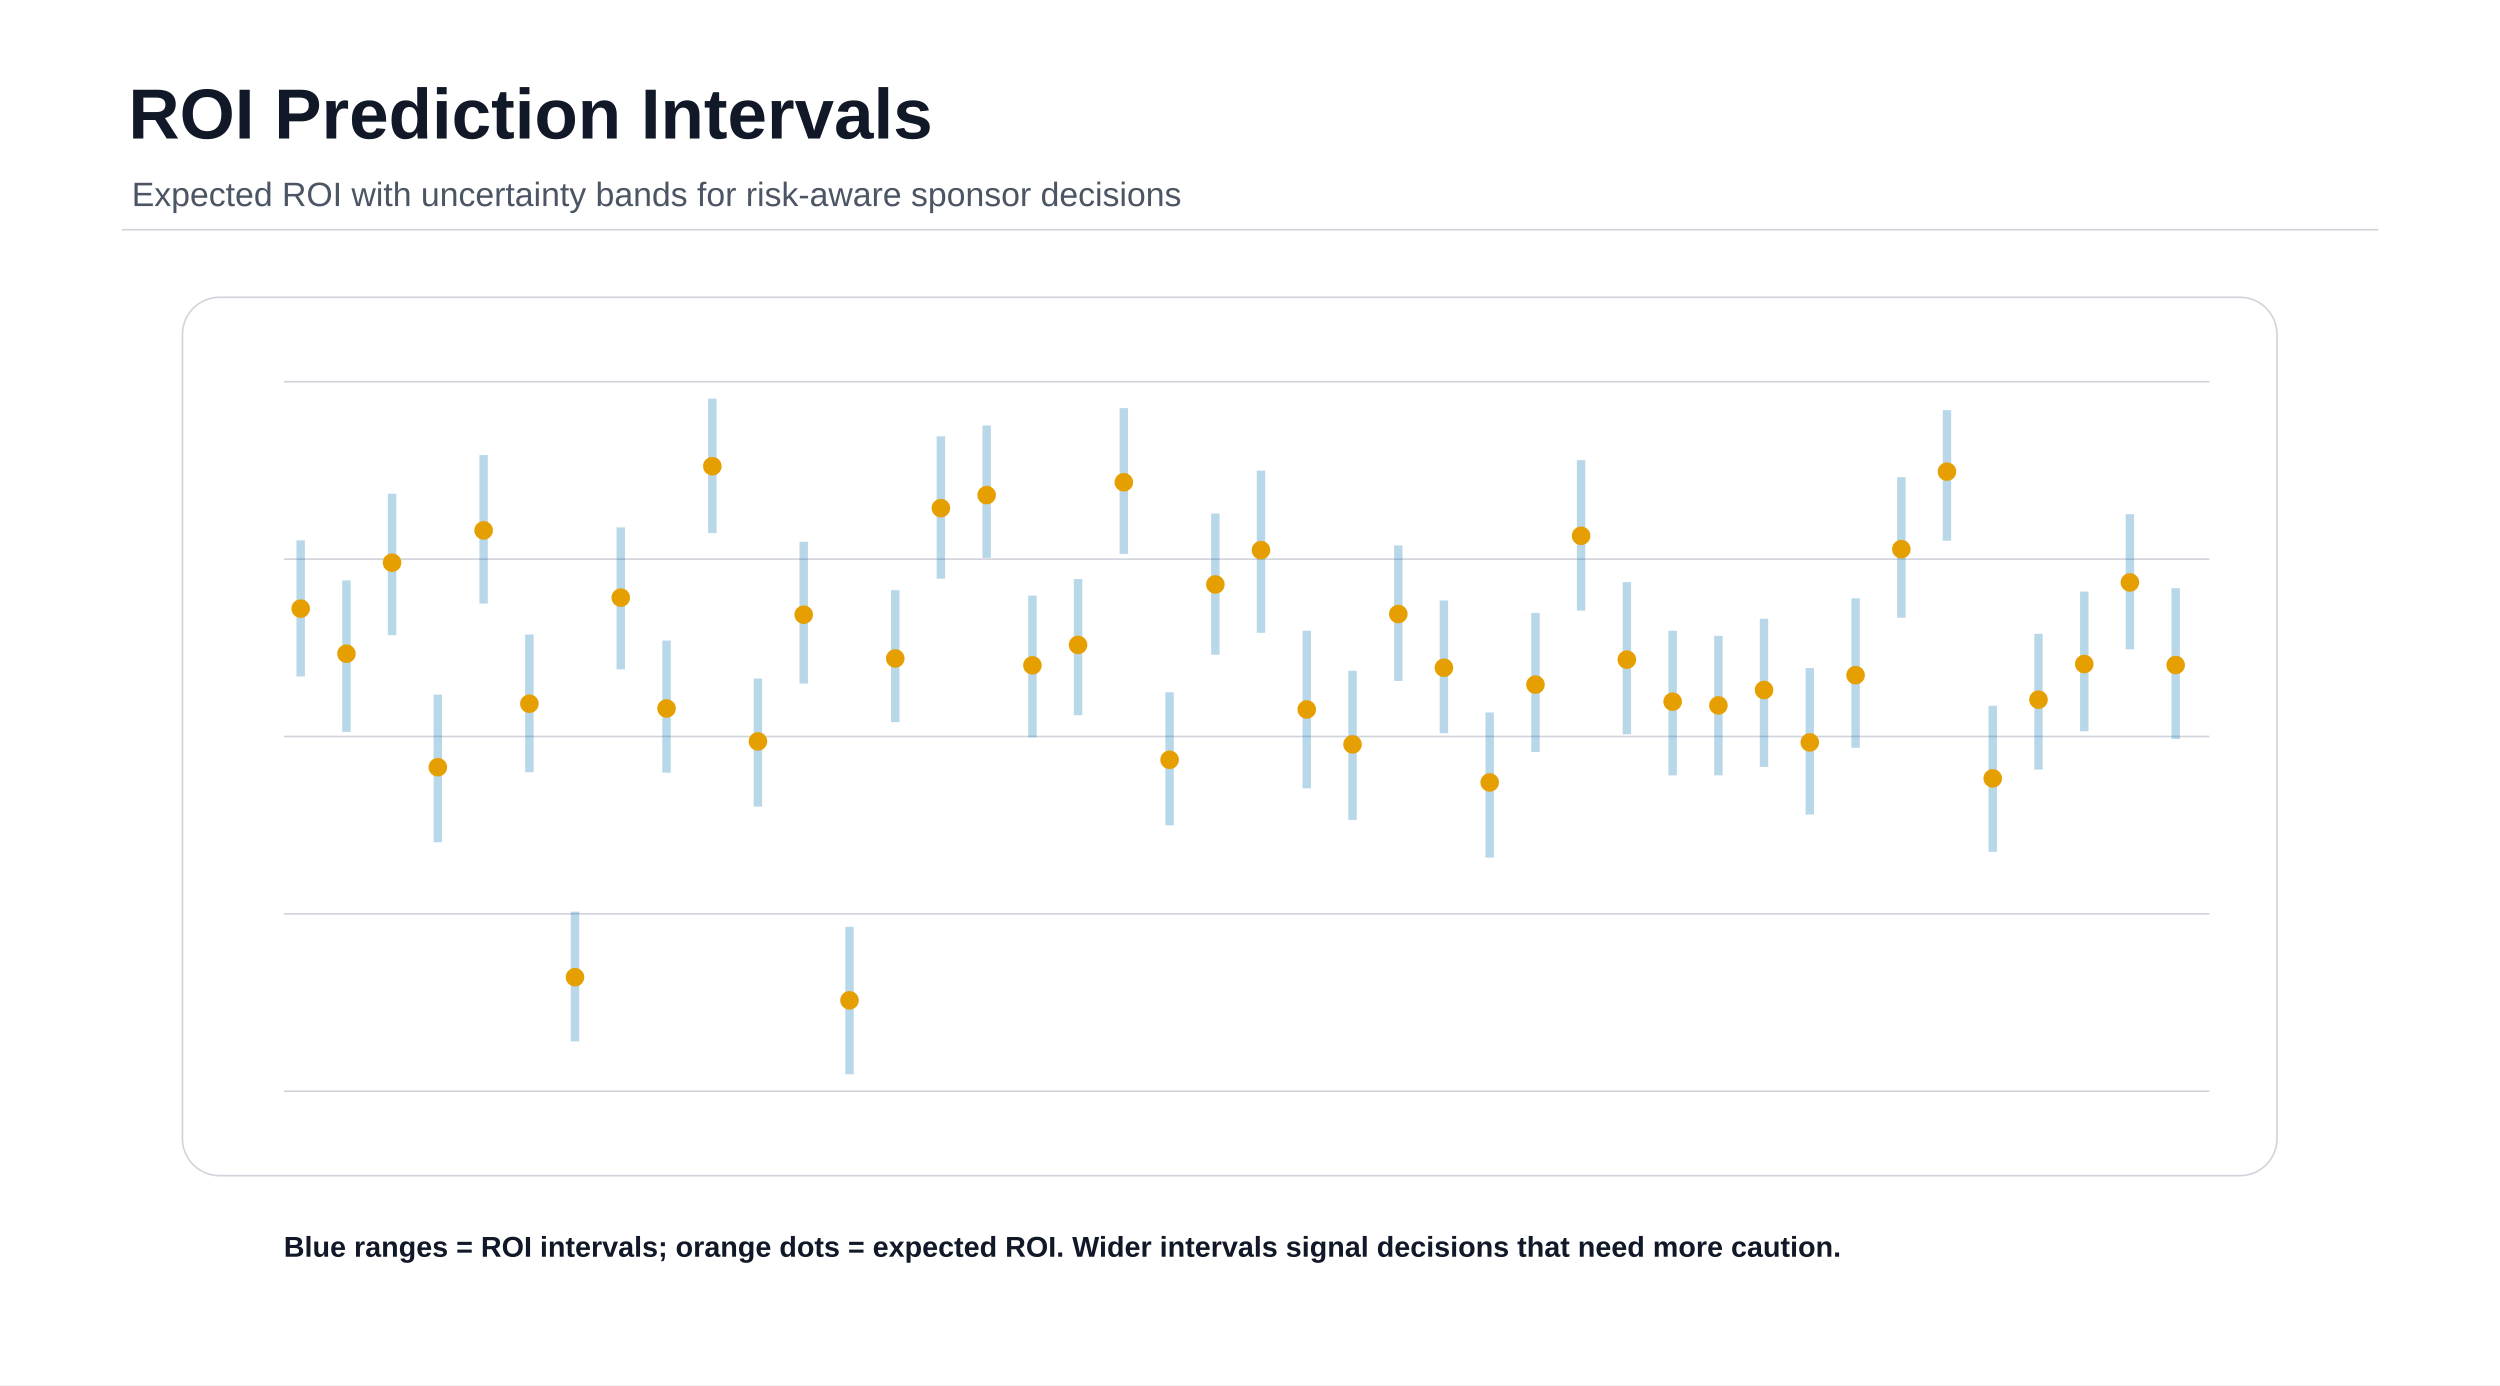
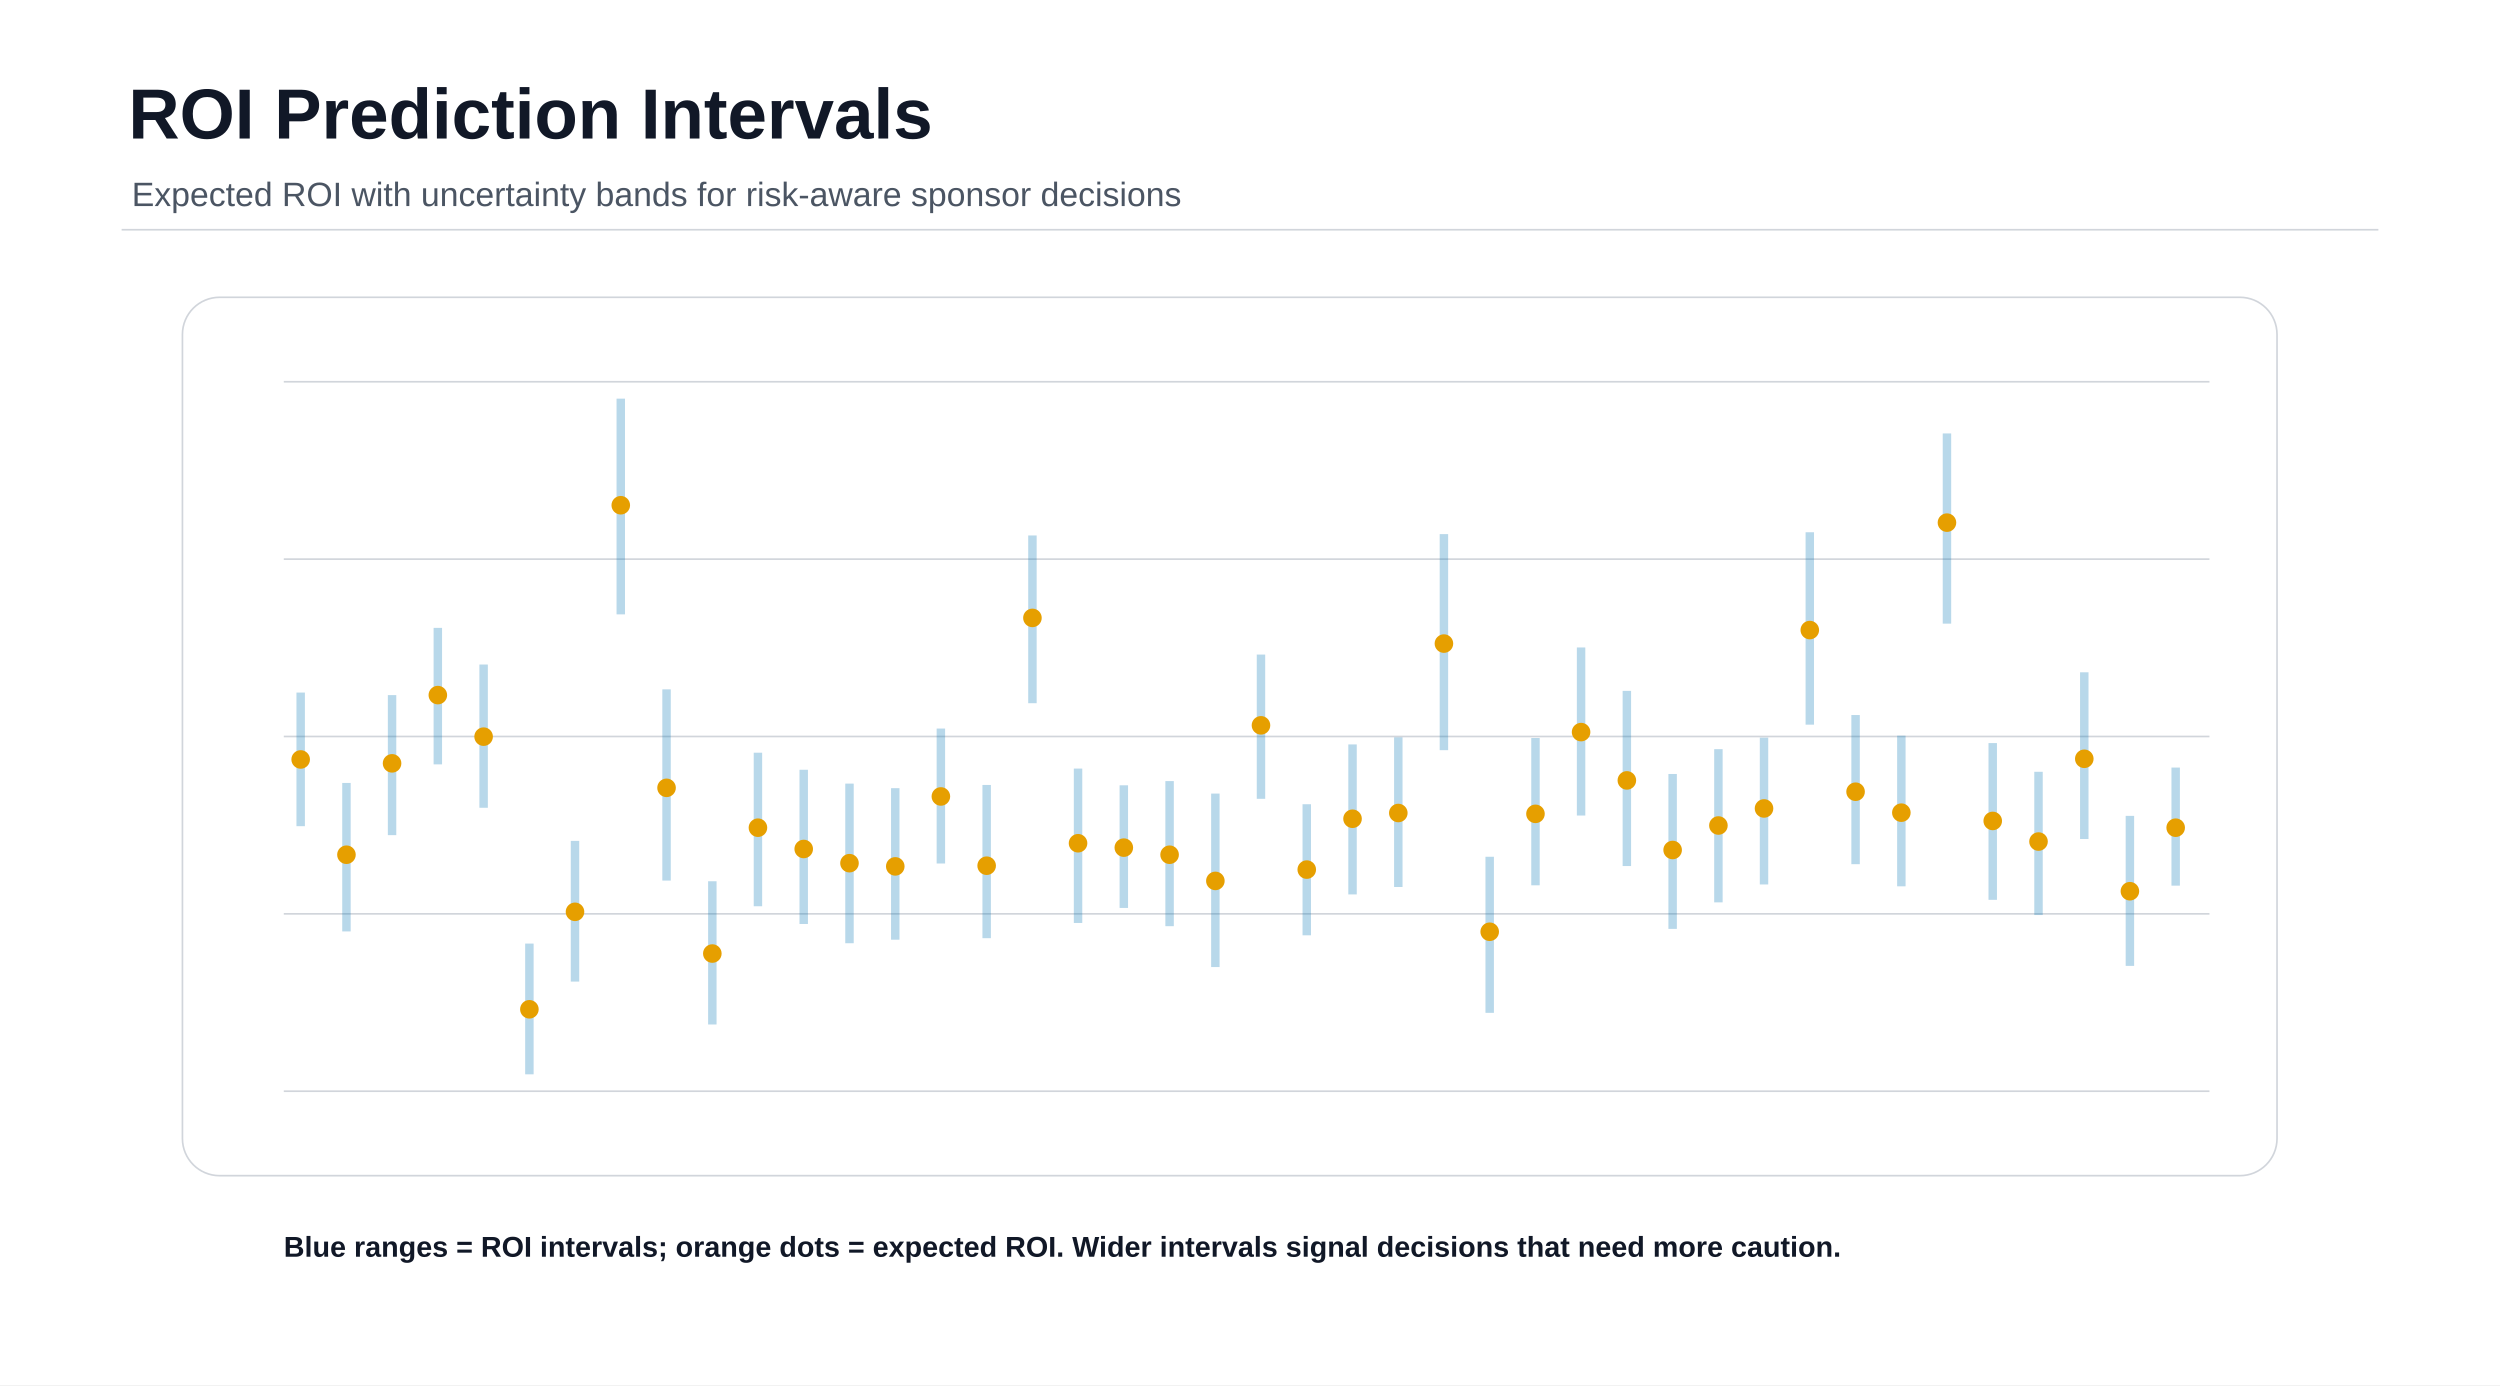
<svg xmlns="http://www.w3.org/2000/svg" width="1480" height="820" viewBox="0 0 1480 820">
  <rect width="1480" height="820" fill="#ffffff" />
  <line x1="72" y1="136" x2="1408" y2="136" stroke="#d1d5db" stroke-width="1" />
  <style>
    .title { font: 700 42px Arial, Helvetica, sans-serif; fill: #111827; }
    .subtitle { font: 400 20px Arial, Helvetica, sans-serif; fill: #4b5563; }
    .h { font: 700 23px Arial, Helvetica, sans-serif; fill: #111827; }
    .label { font: 600 17px Arial, Helvetica, sans-serif; fill: #111827; }
    .small { font: 400 15px Arial, Helvetica, sans-serif; fill: #4b5563; }
    .tiny { font: 400 12px Arial, Helvetica, sans-serif; fill: #4b5563; }
    .white { fill: #ffffff; }
  </style>
  <text x="76" y="82" class="title">ROI Prediction Intervals</text>
  <text x="78" y="122" class="subtitle">Expected ROI with uncertainty bands for risk-aware sponsor decisions</text>
  <rect x="108" y="176" width="1240" height="520" rx="22" fill="#ffffff" stroke="#d1d5db" />
  <line x1="168" y1="226.0" x2="1308" y2="226.0" stroke="#d1d5db" stroke-width="1" />
  <line x1="168" y1="331.0" x2="1308" y2="331.0" stroke="#d1d5db" stroke-width="1" />
  <line x1="168" y1="436.0" x2="1308" y2="436.0" stroke="#d1d5db" stroke-width="1" />
  <line x1="168" y1="541.0" x2="1308" y2="541.0" stroke="#d1d5db" stroke-width="1" />
  <line x1="168" y1="646.0" x2="1308" y2="646.0" stroke="#d1d5db" stroke-width="1" />
-   <line x1="178.0" y1="319.9" x2="178.0" y2="400.5" stroke="#0072B2" stroke-width="5" opacity=".28" />
-   <circle cx="178.0" cy="360.3" r="5.5" fill="#E69F00" />
-   <line x1="205.1" y1="343.6" x2="205.1" y2="433.3" stroke="#0072B2" stroke-width="5" opacity=".28" />
-   <circle cx="205.1" cy="387.0" r="5.5" fill="#E69F00" />
-   <line x1="232.1" y1="292.3" x2="232.1" y2="376.0" stroke="#0072B2" stroke-width="5" opacity=".28" />
-   <circle cx="232.1" cy="333.1" r="5.5" fill="#E69F00" />
-   <line x1="259.2" y1="411.2" x2="259.2" y2="498.6" stroke="#0072B2" stroke-width="5" opacity=".28" />
-   <circle cx="259.2" cy="454.2" r="5.5" fill="#E69F00" />
-   <line x1="286.3" y1="269.4" x2="286.3" y2="357.3" stroke="#0072B2" stroke-width="5" opacity=".28" />
-   <circle cx="286.3" cy="314.0" r="5.5" fill="#E69F00" />
-   <line x1="313.4" y1="375.6" x2="313.4" y2="457.2" stroke="#0072B2" stroke-width="5" opacity=".28" />
-   <circle cx="313.4" cy="416.6" r="5.5" fill="#E69F00" />
-   <line x1="340.4" y1="539.7" x2="340.4" y2="616.5" stroke="#0072B2" stroke-width="5" opacity=".28" />
-   <circle cx="340.4" cy="578.5" r="5.5" fill="#E69F00" />
-   <line x1="367.5" y1="312.2" x2="367.5" y2="396.3" stroke="#0072B2" stroke-width="5" opacity=".28" />
-   <circle cx="367.5" cy="353.8" r="5.5" fill="#E69F00" />
-   <line x1="394.6" y1="379.2" x2="394.6" y2="457.4" stroke="#0072B2" stroke-width="5" opacity=".28" />
-   <circle cx="394.6" cy="419.4" r="5.5" fill="#E69F00" />
-   <line x1="421.7" y1="236.0" x2="421.7" y2="315.6" stroke="#0072B2" stroke-width="5" opacity=".28" />
-   <circle cx="421.7" cy="276.0" r="5.5" fill="#E69F00" />
-   <line x1="448.7" y1="401.7" x2="448.7" y2="477.5" stroke="#0072B2" stroke-width="5" opacity=".28" />
-   <circle cx="448.7" cy="438.9" r="5.5" fill="#E69F00" />
-   <line x1="475.8" y1="320.7" x2="475.8" y2="404.7" stroke="#0072B2" stroke-width="5" opacity=".28" />
-   <circle cx="475.8" cy="363.9" r="5.5" fill="#E69F00" />
-   <line x1="502.9" y1="548.7" x2="502.9" y2="636.0" stroke="#0072B2" stroke-width="5" opacity=".28" />
-   <circle cx="502.9" cy="592.2" r="5.5" fill="#E69F00" />
-   <line x1="530.0" y1="349.4" x2="530.0" y2="427.5" stroke="#0072B2" stroke-width="5" opacity=".28" />
-   <circle cx="530.0" cy="389.8" r="5.5" fill="#E69F00" />
-   <line x1="557.0" y1="258.3" x2="557.0" y2="342.6" stroke="#0072B2" stroke-width="5" opacity=".28" />
-   <circle cx="557.0" cy="300.8" r="5.5" fill="#E69F00" />
-   <line x1="584.1" y1="251.9" x2="584.1" y2="330.3" stroke="#0072B2" stroke-width="5" opacity=".28" />
-   <circle cx="584.1" cy="293.1" r="5.5" fill="#E69F00" />
-   <line x1="611.2" y1="352.6" x2="611.2" y2="436.5" stroke="#0072B2" stroke-width="5" opacity=".28" />
-   <circle cx="611.2" cy="393.9" r="5.5" fill="#E69F00" />
-   <line x1="638.2" y1="342.8" x2="638.2" y2="423.4" stroke="#0072B2" stroke-width="5" opacity=".28" />
-   <circle cx="638.2" cy="381.8" r="5.5" fill="#E69F00" />
-   <line x1="665.3" y1="241.6" x2="665.3" y2="327.9" stroke="#0072B2" stroke-width="5" opacity=".28" />
-   <circle cx="665.3" cy="285.5" r="5.5" fill="#E69F00" />
-   <line x1="692.4" y1="409.8" x2="692.4" y2="488.6" stroke="#0072B2" stroke-width="5" opacity=".28" />
-   <circle cx="692.4" cy="449.8" r="5.5" fill="#E69F00" />
-   <line x1="719.5" y1="304.0" x2="719.5" y2="387.6" stroke="#0072B2" stroke-width="5" opacity=".28" />
-   <circle cx="719.5" cy="346.0" r="5.5" fill="#E69F00" />
-   <line x1="746.5" y1="278.6" x2="746.5" y2="374.6" stroke="#0072B2" stroke-width="5" opacity=".28" />
-   <circle cx="746.5" cy="325.7" r="5.5" fill="#E69F00" />
-   <line x1="773.6" y1="373.4" x2="773.6" y2="466.7" stroke="#0072B2" stroke-width="5" opacity=".28" />
-   <circle cx="773.6" cy="420.0" r="5.5" fill="#E69F00" />
-   <line x1="800.7" y1="397.1" x2="800.7" y2="485.4" stroke="#0072B2" stroke-width="5" opacity=".28" />
-   <circle cx="800.7" cy="440.7" r="5.5" fill="#E69F00" />
-   <line x1="827.8" y1="322.9" x2="827.8" y2="403.1" stroke="#0072B2" stroke-width="5" opacity=".28" />
-   <circle cx="827.8" cy="363.5" r="5.5" fill="#E69F00" />
-   <line x1="854.8" y1="355.5" x2="854.8" y2="434.1" stroke="#0072B2" stroke-width="5" opacity=".28" />
-   <circle cx="854.8" cy="395.3" r="5.5" fill="#E69F00" />
-   <line x1="881.9" y1="421.8" x2="881.9" y2="507.7" stroke="#0072B2" stroke-width="5" opacity=".28" />
-   <circle cx="881.9" cy="463.2" r="5.5" fill="#E69F00" />
-   <line x1="909.0" y1="362.9" x2="909.0" y2="445.2" stroke="#0072B2" stroke-width="5" opacity=".28" />
-   <circle cx="909.0" cy="405.3" r="5.5" fill="#E69F00" />
-   <line x1="936.0" y1="272.4" x2="936.0" y2="361.5" stroke="#0072B2" stroke-width="5" opacity=".28" />
-   <circle cx="936.0" cy="317.2" r="5.5" fill="#E69F00" />
-   <line x1="963.1" y1="344.6" x2="963.1" y2="434.7" stroke="#0072B2" stroke-width="5" opacity=".28" />
-   <circle cx="963.1" cy="390.5" r="5.5" fill="#E69F00" />
-   <line x1="990.2" y1="373.4" x2="990.2" y2="459.0" stroke="#0072B2" stroke-width="5" opacity=".28" />
-   <circle cx="990.2" cy="415.4" r="5.5" fill="#E69F00" />
-   <line x1="1017.3" y1="376.4" x2="1017.3" y2="459.0" stroke="#0072B2" stroke-width="5" opacity=".28" />
-   <circle cx="1017.3" cy="417.6" r="5.5" fill="#E69F00" />
-   <line x1="1044.3" y1="366.3" x2="1044.3" y2="454.0" stroke="#0072B2" stroke-width="5" opacity=".28" />
-   <circle cx="1044.3" cy="408.5" r="5.5" fill="#E69F00" />
-   <line x1="1071.4" y1="395.5" x2="1071.4" y2="482.2" stroke="#0072B2" stroke-width="5" opacity=".28" />
-   <circle cx="1071.4" cy="439.5" r="5.5" fill="#E69F00" />
-   <line x1="1098.5" y1="354.2" x2="1098.5" y2="442.7" stroke="#0072B2" stroke-width="5" opacity=".28" />
-   <circle cx="1098.5" cy="399.7" r="5.5" fill="#E69F00" />
-   <line x1="1125.6" y1="282.5" x2="1125.6" y2="365.7" stroke="#0072B2" stroke-width="5" opacity=".28" />
-   <circle cx="1125.6" cy="325.1" r="5.5" fill="#E69F00" />
-   <line x1="1152.6" y1="242.8" x2="1152.6" y2="320.1" stroke="#0072B2" stroke-width="5" opacity=".28" />
-   <circle cx="1152.6" cy="279.2" r="5.5" fill="#E69F00" />
-   <line x1="1179.7" y1="417.8" x2="1179.7" y2="504.3" stroke="#0072B2" stroke-width="5" opacity=".28" />
-   <circle cx="1179.7" cy="460.8" r="5.5" fill="#E69F00" />
-   <line x1="1206.8" y1="375.2" x2="1206.8" y2="455.6" stroke="#0072B2" stroke-width="5" opacity=".28" />
-   <circle cx="1206.8" cy="414.2" r="5.5" fill="#E69F00" />
-   <line x1="1233.9" y1="350.2" x2="1233.9" y2="432.9" stroke="#0072B2" stroke-width="5" opacity=".28" />
-   <circle cx="1233.9" cy="393.1" r="5.5" fill="#E69F00" />
-   <line x1="1260.9" y1="304.4" x2="1260.9" y2="384.4" stroke="#0072B2" stroke-width="5" opacity=".28" />
-   <circle cx="1260.9" cy="344.8" r="5.5" fill="#E69F00" />
-   <line x1="1288.0" y1="348.2" x2="1288.0" y2="437.5" stroke="#0072B2" stroke-width="5" opacity=".28" />
-   <circle cx="1288.0" cy="393.7" r="5.5" fill="#E69F00" />
+   <line x1="178.0" y1="410.0" x2="178.0" y2="489.1" stroke="#0072B2" stroke-width="5" opacity=".28" />
+   <circle cx="178.0" cy="449.6" r="5.5" fill="#E69F00" />
+   <line x1="205.1" y1="463.5" x2="205.1" y2="551.4" stroke="#0072B2" stroke-width="5" opacity=".28" />
+   <circle cx="205.1" cy="506.0" r="5.5" fill="#E69F00" />
+   <line x1="232.1" y1="411.5" x2="232.1" y2="494.4" stroke="#0072B2" stroke-width="5" opacity=".28" />
+   <circle cx="232.1" cy="451.9" r="5.5" fill="#E69F00" />
+   <line x1="259.2" y1="371.7" x2="259.2" y2="452.5" stroke="#0072B2" stroke-width="5" opacity=".28" />
+   <circle cx="259.2" cy="411.5" r="5.5" fill="#E69F00" />
+   <line x1="286.3" y1="393.4" x2="286.3" y2="478.2" stroke="#0072B2" stroke-width="5" opacity=".28" />
+   <circle cx="286.3" cy="436.1" r="5.5" fill="#E69F00" />
+   <line x1="313.4" y1="558.6" x2="313.4" y2="636.0" stroke="#0072B2" stroke-width="5" opacity=".28" />
+   <circle cx="313.4" cy="597.5" r="5.5" fill="#E69F00" />
+   <line x1="340.4" y1="497.8" x2="340.4" y2="581.1" stroke="#0072B2" stroke-width="5" opacity=".28" />
+   <circle cx="340.4" cy="539.8" r="5.5" fill="#E69F00" />
+   <line x1="367.5" y1="236.0" x2="367.5" y2="363.7" stroke="#0072B2" stroke-width="5" opacity=".28" />
+   <circle cx="367.5" cy="299.1" r="5.5" fill="#E69F00" />
+   <line x1="394.6" y1="408.1" x2="394.6" y2="521.3" stroke="#0072B2" stroke-width="5" opacity=".28" />
+   <circle cx="394.6" cy="466.4" r="5.5" fill="#E69F00" />
+   <line x1="421.7" y1="521.7" x2="421.7" y2="606.5" stroke="#0072B2" stroke-width="5" opacity=".28" />
+   <circle cx="421.7" cy="564.5" r="5.5" fill="#E69F00" />
+   <line x1="448.7" y1="445.6" x2="448.7" y2="536.5" stroke="#0072B2" stroke-width="5" opacity=".28" />
+   <circle cx="448.7" cy="490.0" r="5.5" fill="#E69F00" />
+   <line x1="475.8" y1="455.7" x2="475.8" y2="547.0" stroke="#0072B2" stroke-width="5" opacity=".28" />
+   <circle cx="475.8" cy="502.6" r="5.5" fill="#E69F00" />
+   <line x1="502.9" y1="463.9" x2="502.9" y2="558.4" stroke="#0072B2" stroke-width="5" opacity=".28" />
+   <circle cx="502.9" cy="511.0" r="5.5" fill="#E69F00" />
+   <line x1="530.0" y1="466.6" x2="530.0" y2="556.3" stroke="#0072B2" stroke-width="5" opacity=".28" />
+   <circle cx="530.0" cy="512.9" r="5.5" fill="#E69F00" />
+   <line x1="557.0" y1="431.3" x2="557.0" y2="511.2" stroke="#0072B2" stroke-width="5" opacity=".28" />
+   <circle cx="557.0" cy="471.5" r="5.5" fill="#E69F00" />
+   <line x1="584.1" y1="464.7" x2="584.1" y2="555.4" stroke="#0072B2" stroke-width="5" opacity=".28" />
+   <circle cx="584.1" cy="512.5" r="5.5" fill="#E69F00" />
+   <line x1="611.2" y1="317.0" x2="611.2" y2="416.3" stroke="#0072B2" stroke-width="5" opacity=".28" />
+   <circle cx="611.2" cy="365.8" r="5.5" fill="#E69F00" />
+   <line x1="638.2" y1="455.0" x2="638.2" y2="546.4" stroke="#0072B2" stroke-width="5" opacity=".28" />
+   <circle cx="638.2" cy="499.2" r="5.5" fill="#E69F00" />
+   <line x1="665.3" y1="464.9" x2="665.3" y2="537.5" stroke="#0072B2" stroke-width="5" opacity=".28" />
+   <circle cx="665.3" cy="501.8" r="5.5" fill="#E69F00" />
+   <line x1="692.4" y1="462.4" x2="692.4" y2="548.3" stroke="#0072B2" stroke-width="5" opacity=".28" />
+   <circle cx="692.4" cy="506.0" r="5.5" fill="#E69F00" />
+   <line x1="719.5" y1="469.8" x2="719.5" y2="572.5" stroke="#0072B2" stroke-width="5" opacity=".28" />
+   <circle cx="719.5" cy="521.5" r="5.5" fill="#E69F00" />
+   <line x1="746.5" y1="387.5" x2="746.5" y2="472.9" stroke="#0072B2" stroke-width="5" opacity=".28" />
+   <circle cx="746.5" cy="429.4" r="5.5" fill="#E69F00" />
+   <line x1="773.6" y1="476.1" x2="773.6" y2="553.7" stroke="#0072B2" stroke-width="5" opacity=".28" />
+   <circle cx="773.6" cy="514.8" r="5.5" fill="#E69F00" />
+   <line x1="800.7" y1="440.7" x2="800.7" y2="529.5" stroke="#0072B2" stroke-width="5" opacity=".28" />
+   <circle cx="800.7" cy="484.7" r="5.5" fill="#E69F00" />
+   <line x1="827.8" y1="436.5" x2="827.8" y2="525.1" stroke="#0072B2" stroke-width="5" opacity=".28" />
+   <circle cx="827.8" cy="481.3" r="5.5" fill="#E69F00" />
+   <line x1="854.8" y1="316.2" x2="854.8" y2="444.1" stroke="#0072B2" stroke-width="5" opacity=".28" />
+   <circle cx="854.8" cy="381.0" r="5.5" fill="#E69F00" />
+   <line x1="881.9" y1="507.2" x2="881.9" y2="599.6" stroke="#0072B2" stroke-width="5" opacity=".28" />
+   <circle cx="881.9" cy="551.6" r="5.5" fill="#E69F00" />
+   <line x1="909.0" y1="436.9" x2="909.0" y2="524.1" stroke="#0072B2" stroke-width="5" opacity=".28" />
+   <circle cx="909.0" cy="481.8" r="5.5" fill="#E69F00" />
+   <line x1="936.0" y1="383.3" x2="936.0" y2="482.8" stroke="#0072B2" stroke-width="5" opacity=".28" />
+   <circle cx="936.0" cy="433.4" r="5.5" fill="#E69F00" />
+   <line x1="963.1" y1="409.0" x2="963.1" y2="512.7" stroke="#0072B2" stroke-width="5" opacity=".28" />
+   <circle cx="963.1" cy="462.0" r="5.5" fill="#E69F00" />
+   <line x1="990.2" y1="458.2" x2="990.2" y2="549.9" stroke="#0072B2" stroke-width="5" opacity=".28" />
+   <circle cx="990.2" cy="503.2" r="5.5" fill="#E69F00" />
+   <line x1="1017.3" y1="443.5" x2="1017.3" y2="534.2" stroke="#0072B2" stroke-width="5" opacity=".28" />
+   <circle cx="1017.3" cy="488.7" r="5.5" fill="#E69F00" />
+   <line x1="1044.3" y1="436.7" x2="1044.3" y2="523.6" stroke="#0072B2" stroke-width="5" opacity=".28" />
+   <circle cx="1044.3" cy="478.6" r="5.5" fill="#E69F00" />
+   <line x1="1071.4" y1="315.1" x2="1071.4" y2="429.0" stroke="#0072B2" stroke-width="5" opacity=".28" />
+   <circle cx="1071.4" cy="373.0" r="5.5" fill="#E69F00" />
+   <line x1="1098.5" y1="423.3" x2="1098.5" y2="511.6" stroke="#0072B2" stroke-width="5" opacity=".28" />
+   <circle cx="1098.5" cy="468.7" r="5.5" fill="#E69F00" />
+   <line x1="1125.6" y1="435.5" x2="1125.6" y2="524.7" stroke="#0072B2" stroke-width="5" opacity=".28" />
+   <circle cx="1125.6" cy="481.1" r="5.5" fill="#E69F00" />
+   <line x1="1152.6" y1="256.6" x2="1152.6" y2="369.2" stroke="#0072B2" stroke-width="5" opacity=".28" />
+   <circle cx="1152.6" cy="309.4" r="5.5" fill="#E69F00" />
+   <line x1="1179.7" y1="439.9" x2="1179.7" y2="532.7" stroke="#0072B2" stroke-width="5" opacity=".28" />
+   <circle cx="1179.7" cy="486.0" r="5.5" fill="#E69F00" />
+   <line x1="1206.8" y1="456.9" x2="1206.8" y2="541.7" stroke="#0072B2" stroke-width="5" opacity=".28" />
+   <circle cx="1206.8" cy="498.2" r="5.5" fill="#E69F00" />
+   <line x1="1233.9" y1="398.0" x2="1233.9" y2="496.7" stroke="#0072B2" stroke-width="5" opacity=".28" />
+   <circle cx="1233.9" cy="449.2" r="5.5" fill="#E69F00" />
+   <line x1="1260.9" y1="483.0" x2="1260.9" y2="571.8" stroke="#0072B2" stroke-width="5" opacity=".28" />
+   <circle cx="1260.9" cy="527.6" r="5.5" fill="#E69F00" />
+   <line x1="1288.0" y1="454.4" x2="1288.0" y2="524.3" stroke="#0072B2" stroke-width="5" opacity=".28" />
+   <circle cx="1288.0" cy="490.0" r="5.5" fill="#E69F00" />
  <text x="168" y="744" class="label">Blue ranges = ROI intervals; orange dots = expected ROI. Wider intervals signal decisions that need more caution.</text>
</svg>
